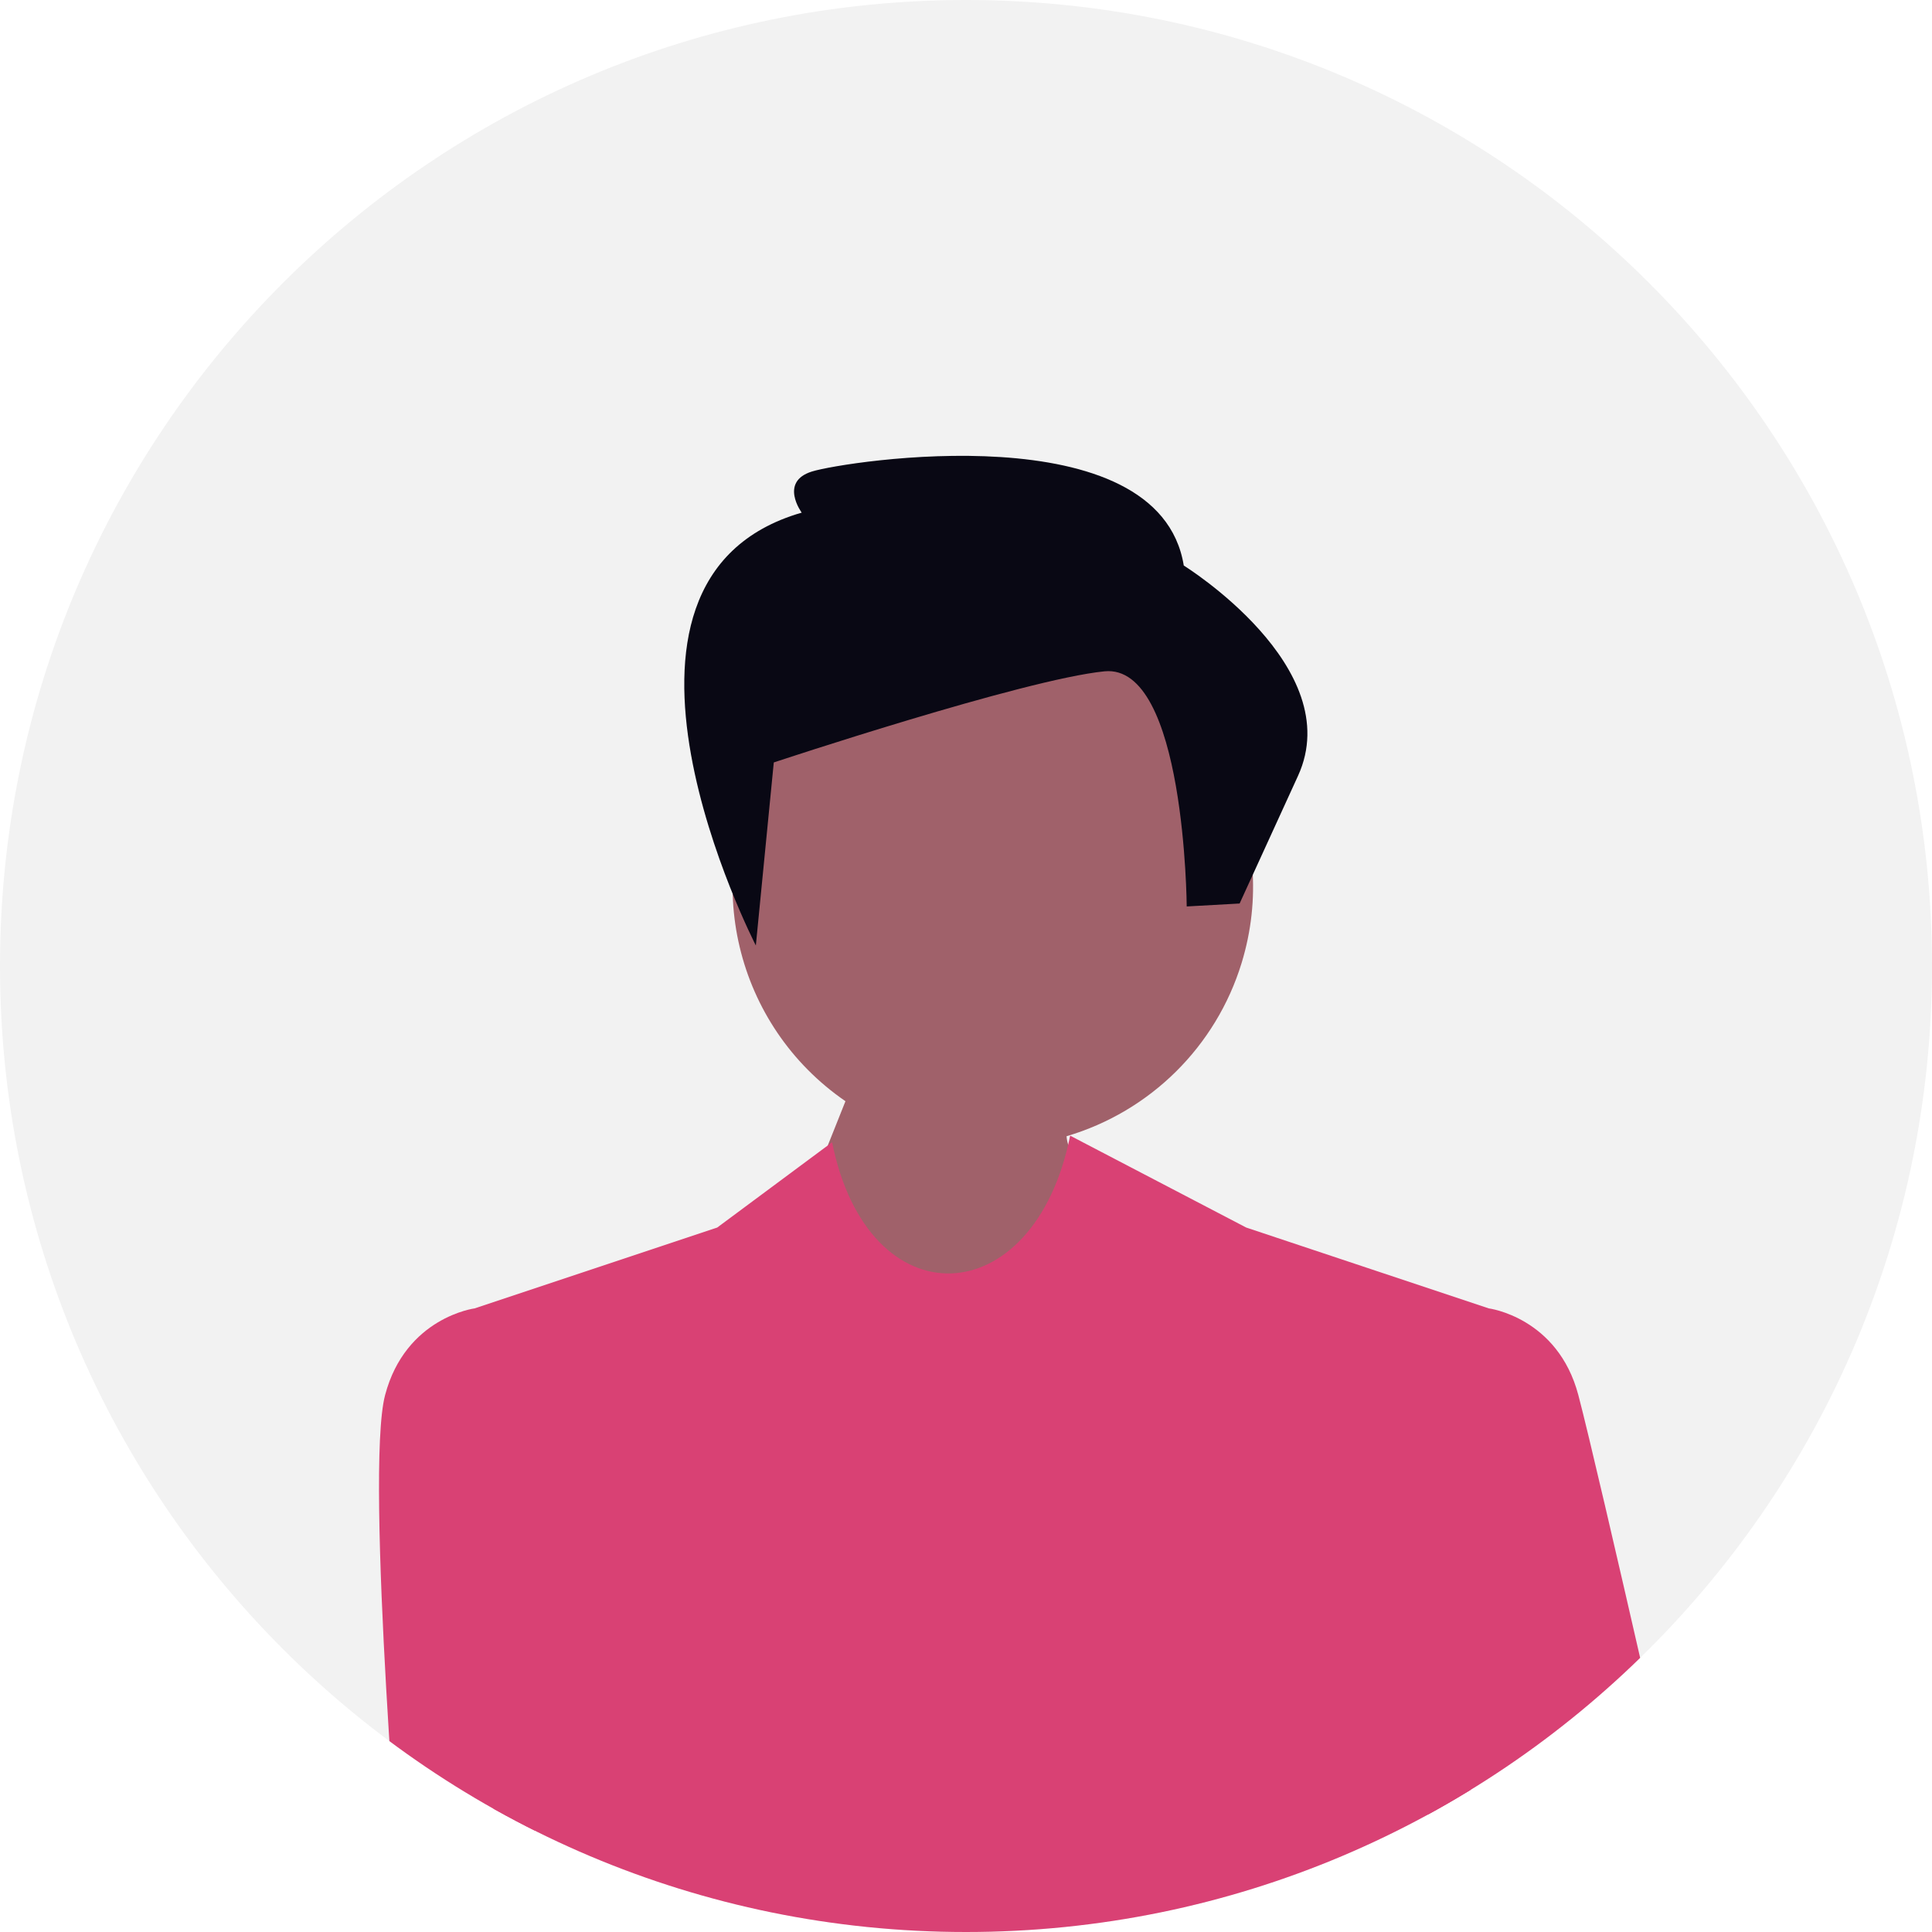
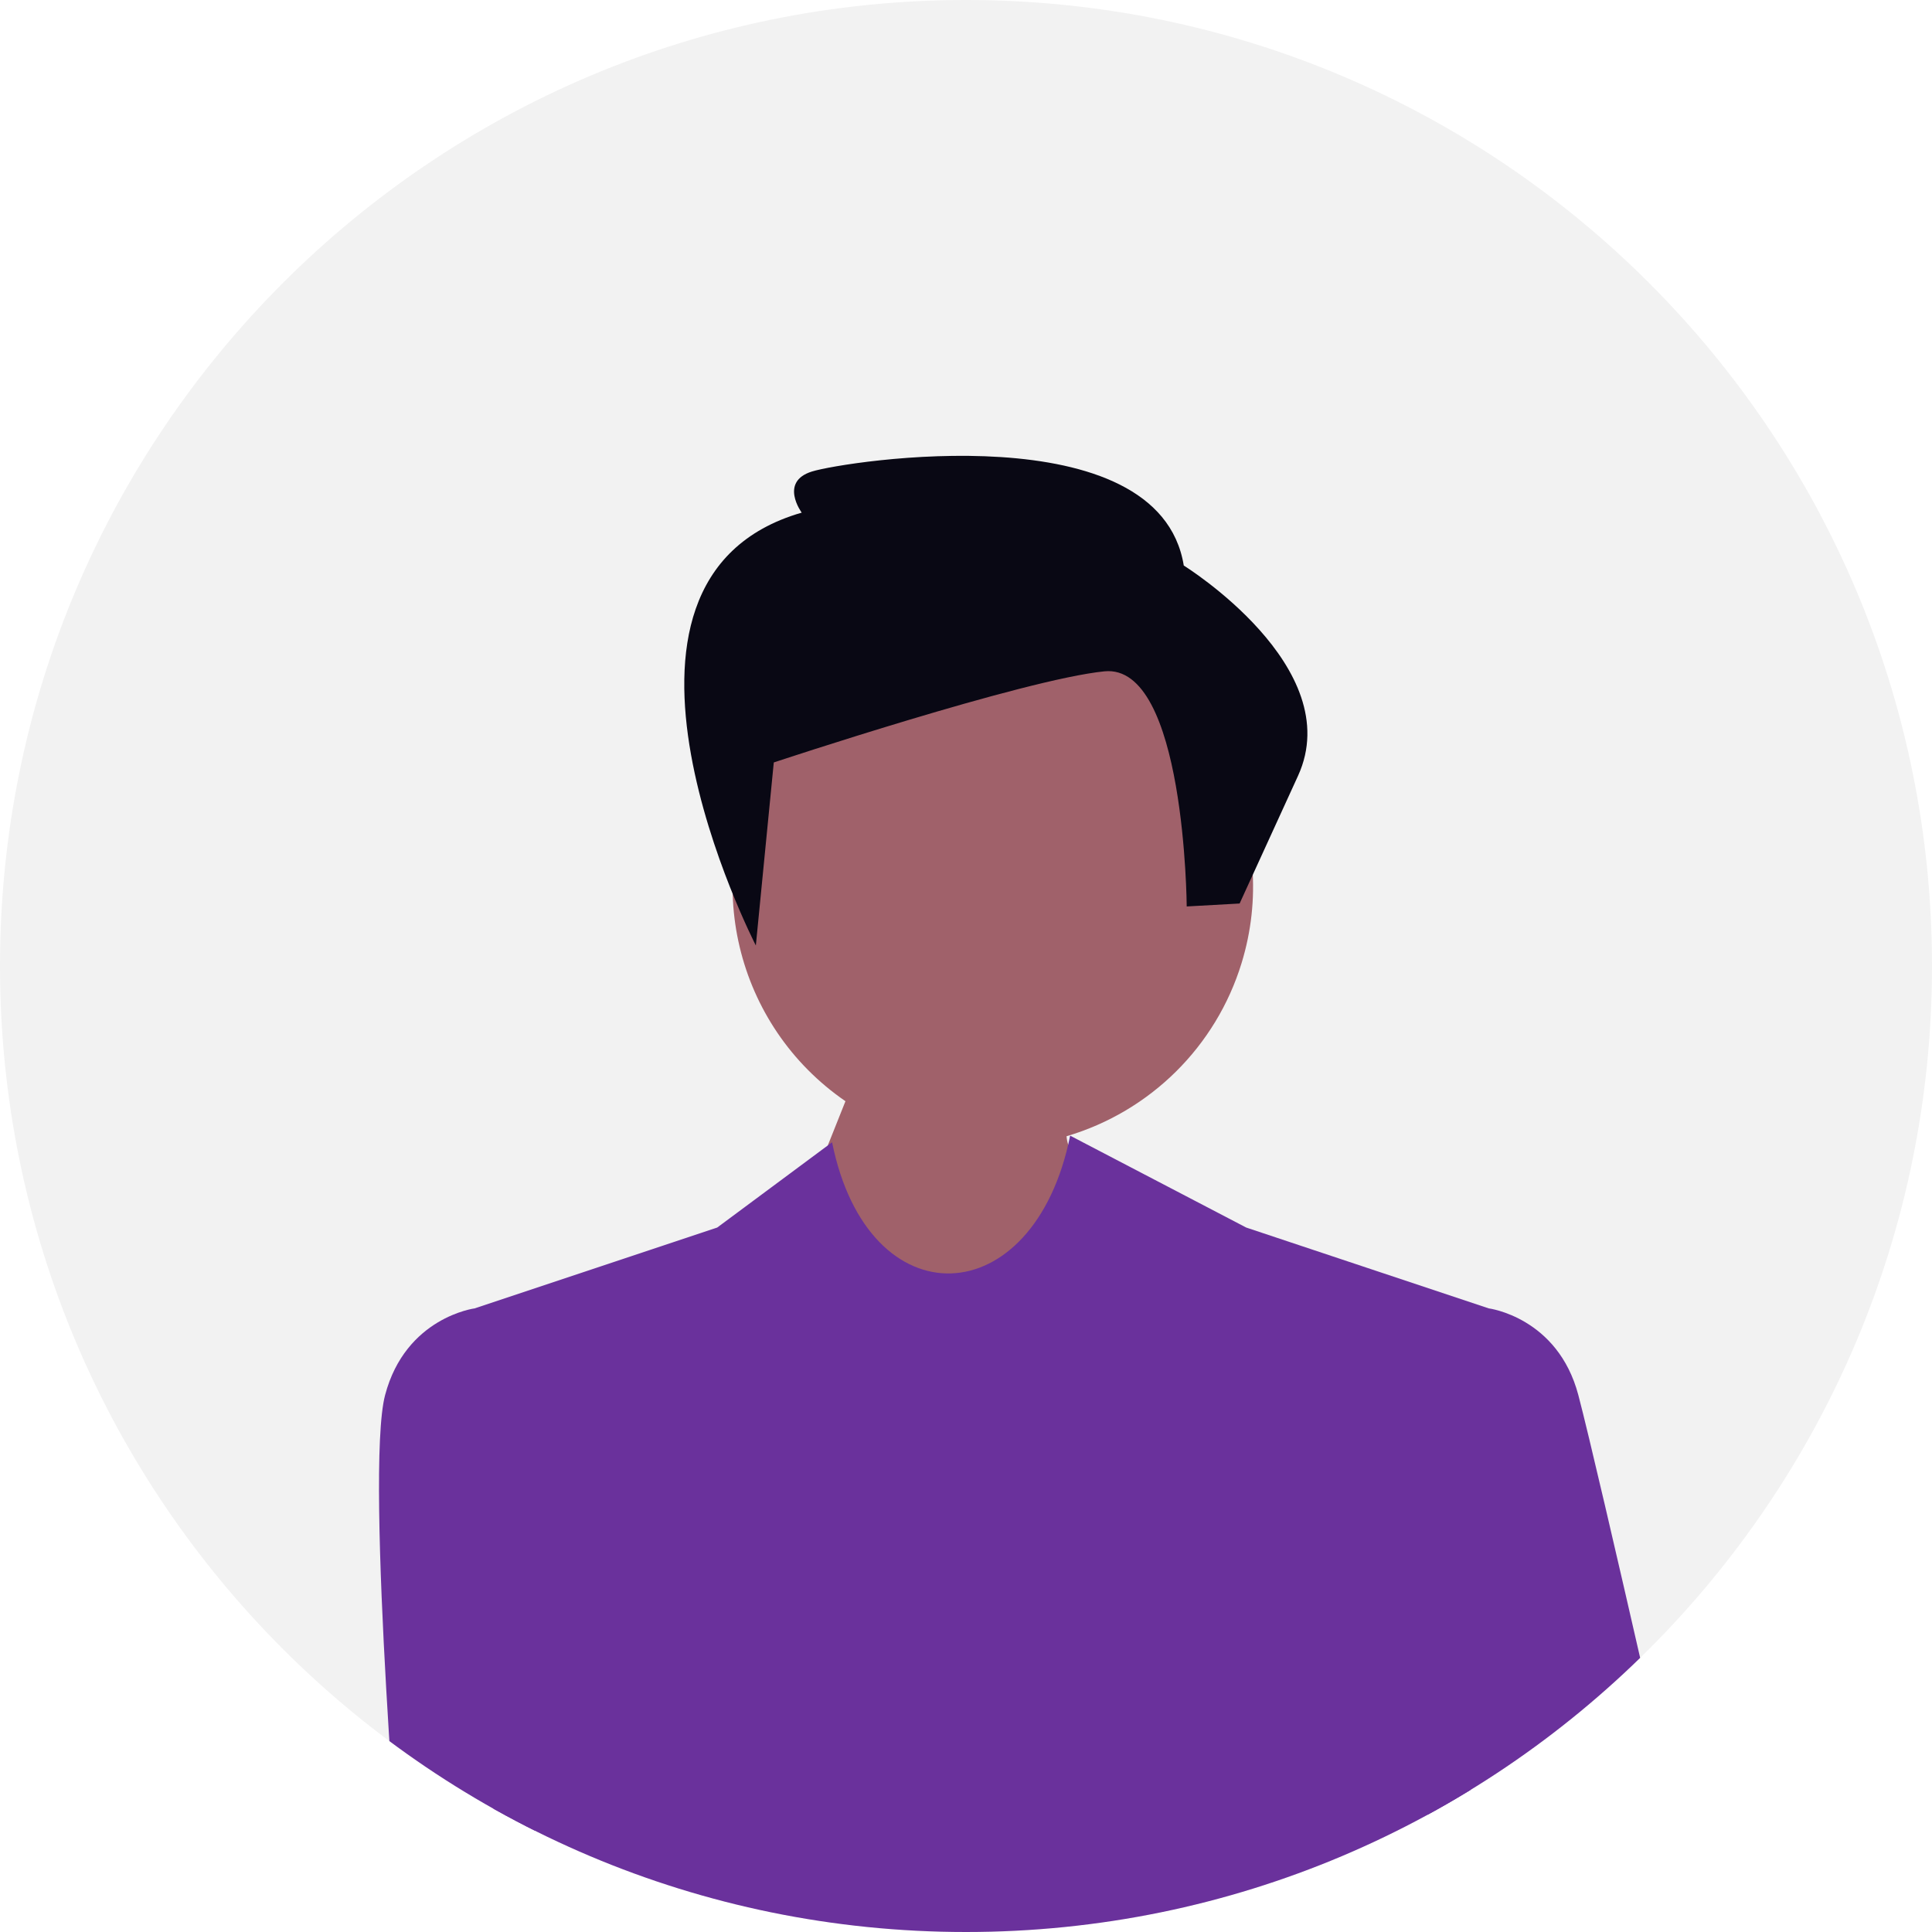
<svg xmlns="http://www.w3.org/2000/svg" width="640" height="640" viewBox="0 0 640 640" role="img" artist="Katerina Limpitsouni" source="https://undraw.co/">
  <defs>
    <clipPath id="a-221">
      <circle cx="320" cy="320" r="320" transform="translate(-6887 -15230)" fill="none" stroke="#707070" stroke-width="1" />
    </clipPath>
  </defs>
  <g transform="translate(-640 -220)">
    <circle cx="320" cy="320" r="320" transform="translate(640 220)" fill="#f2f2f2" />
    <g transform="translate(7527 15450)" clip-path="url(#a-221)">
      <g transform="translate(-7107 -15079)">
        <path d="M631.3,168a86.2,86.2,0,1,0-131.232,45.789L447.449,345.682l258.486-21.906s-130.944-70.3-132.623-98.389A86.112,86.112,0,0,0,631.3,168Z" fill="#a0616a" />
-         <path d="M693.129,291.664l20.021-9.249s22.872,2.916,29.694,28.721,37.97,164.049,37.97,164.049,18.247,18.007,7.789,42.838c0,0,3.643,27.5-7.789,31.643s-88.021,63.265-88.021,63.265l.337-321.266Z" fill="#d94174" />
-         <path d="M632.829,255.642,574.5,225.2c-11.934,59.384-66.926,61.574-78.86,2.191l-38.058,28.251-80.321,26.773,11.683,311.424,163.034-.47.012.47H701.467L713.15,282.415l-80.321-26.773Z" fill="#d94174" />
-         <path d="M397.284,291.664l-20.021-9.249s-22.872,2.916-29.694,28.721,5.841,175,5.841,175-18.247,18.007-7.789,42.838c0,0-3.643,27.5,7.789,31.643s43.873,5.974,43.873,5.974V291.664Z" fill="#d94174" />
+         <path d="M693.129,291.664l20.021-9.249s22.872,2.916,29.694,28.721,37.97,164.049,37.97,164.049,18.247,18.007,7.789,42.838c0,0,3.643,27.5-7.789,31.643s-88.021,63.265-88.021,63.265l.337-321.266Z" fill="#6A319C" />
+         <path d="M632.829,255.642,574.5,225.2c-11.934,59.384-66.926,61.574-78.86,2.191l-38.058,28.251-80.321,26.773,11.683,311.424,163.034-.47.012.47H701.467L713.15,282.415l-80.321-26.773Z" fill="#6A319C" />
+         <path d="M397.284,291.664l-20.021-9.249s-22.872,2.916-29.694,28.721,5.841,175,5.841,175-18.247,18.007-7.789,42.838c0,0-3.643,27.5,7.789,31.643s43.873,5.974,43.873,5.974V291.664Z" fill="#6A319C" />
        <path d="M476.326,101.572l-5.943,60.63S408.019,41.194,485.575,18.818c0,0-7.553-10.227,3.408-13.63S603.857-14.532,612.14,36.342c0,0,54.285,33.645,37.856,69.642L630.639,148.3l-17.524.974s-.494-80.569-27.26-77.887S476.326,101.572,476.326,101.572Z" fill="#090814" />
      </g>
    </g>
  </g>
</svg>
